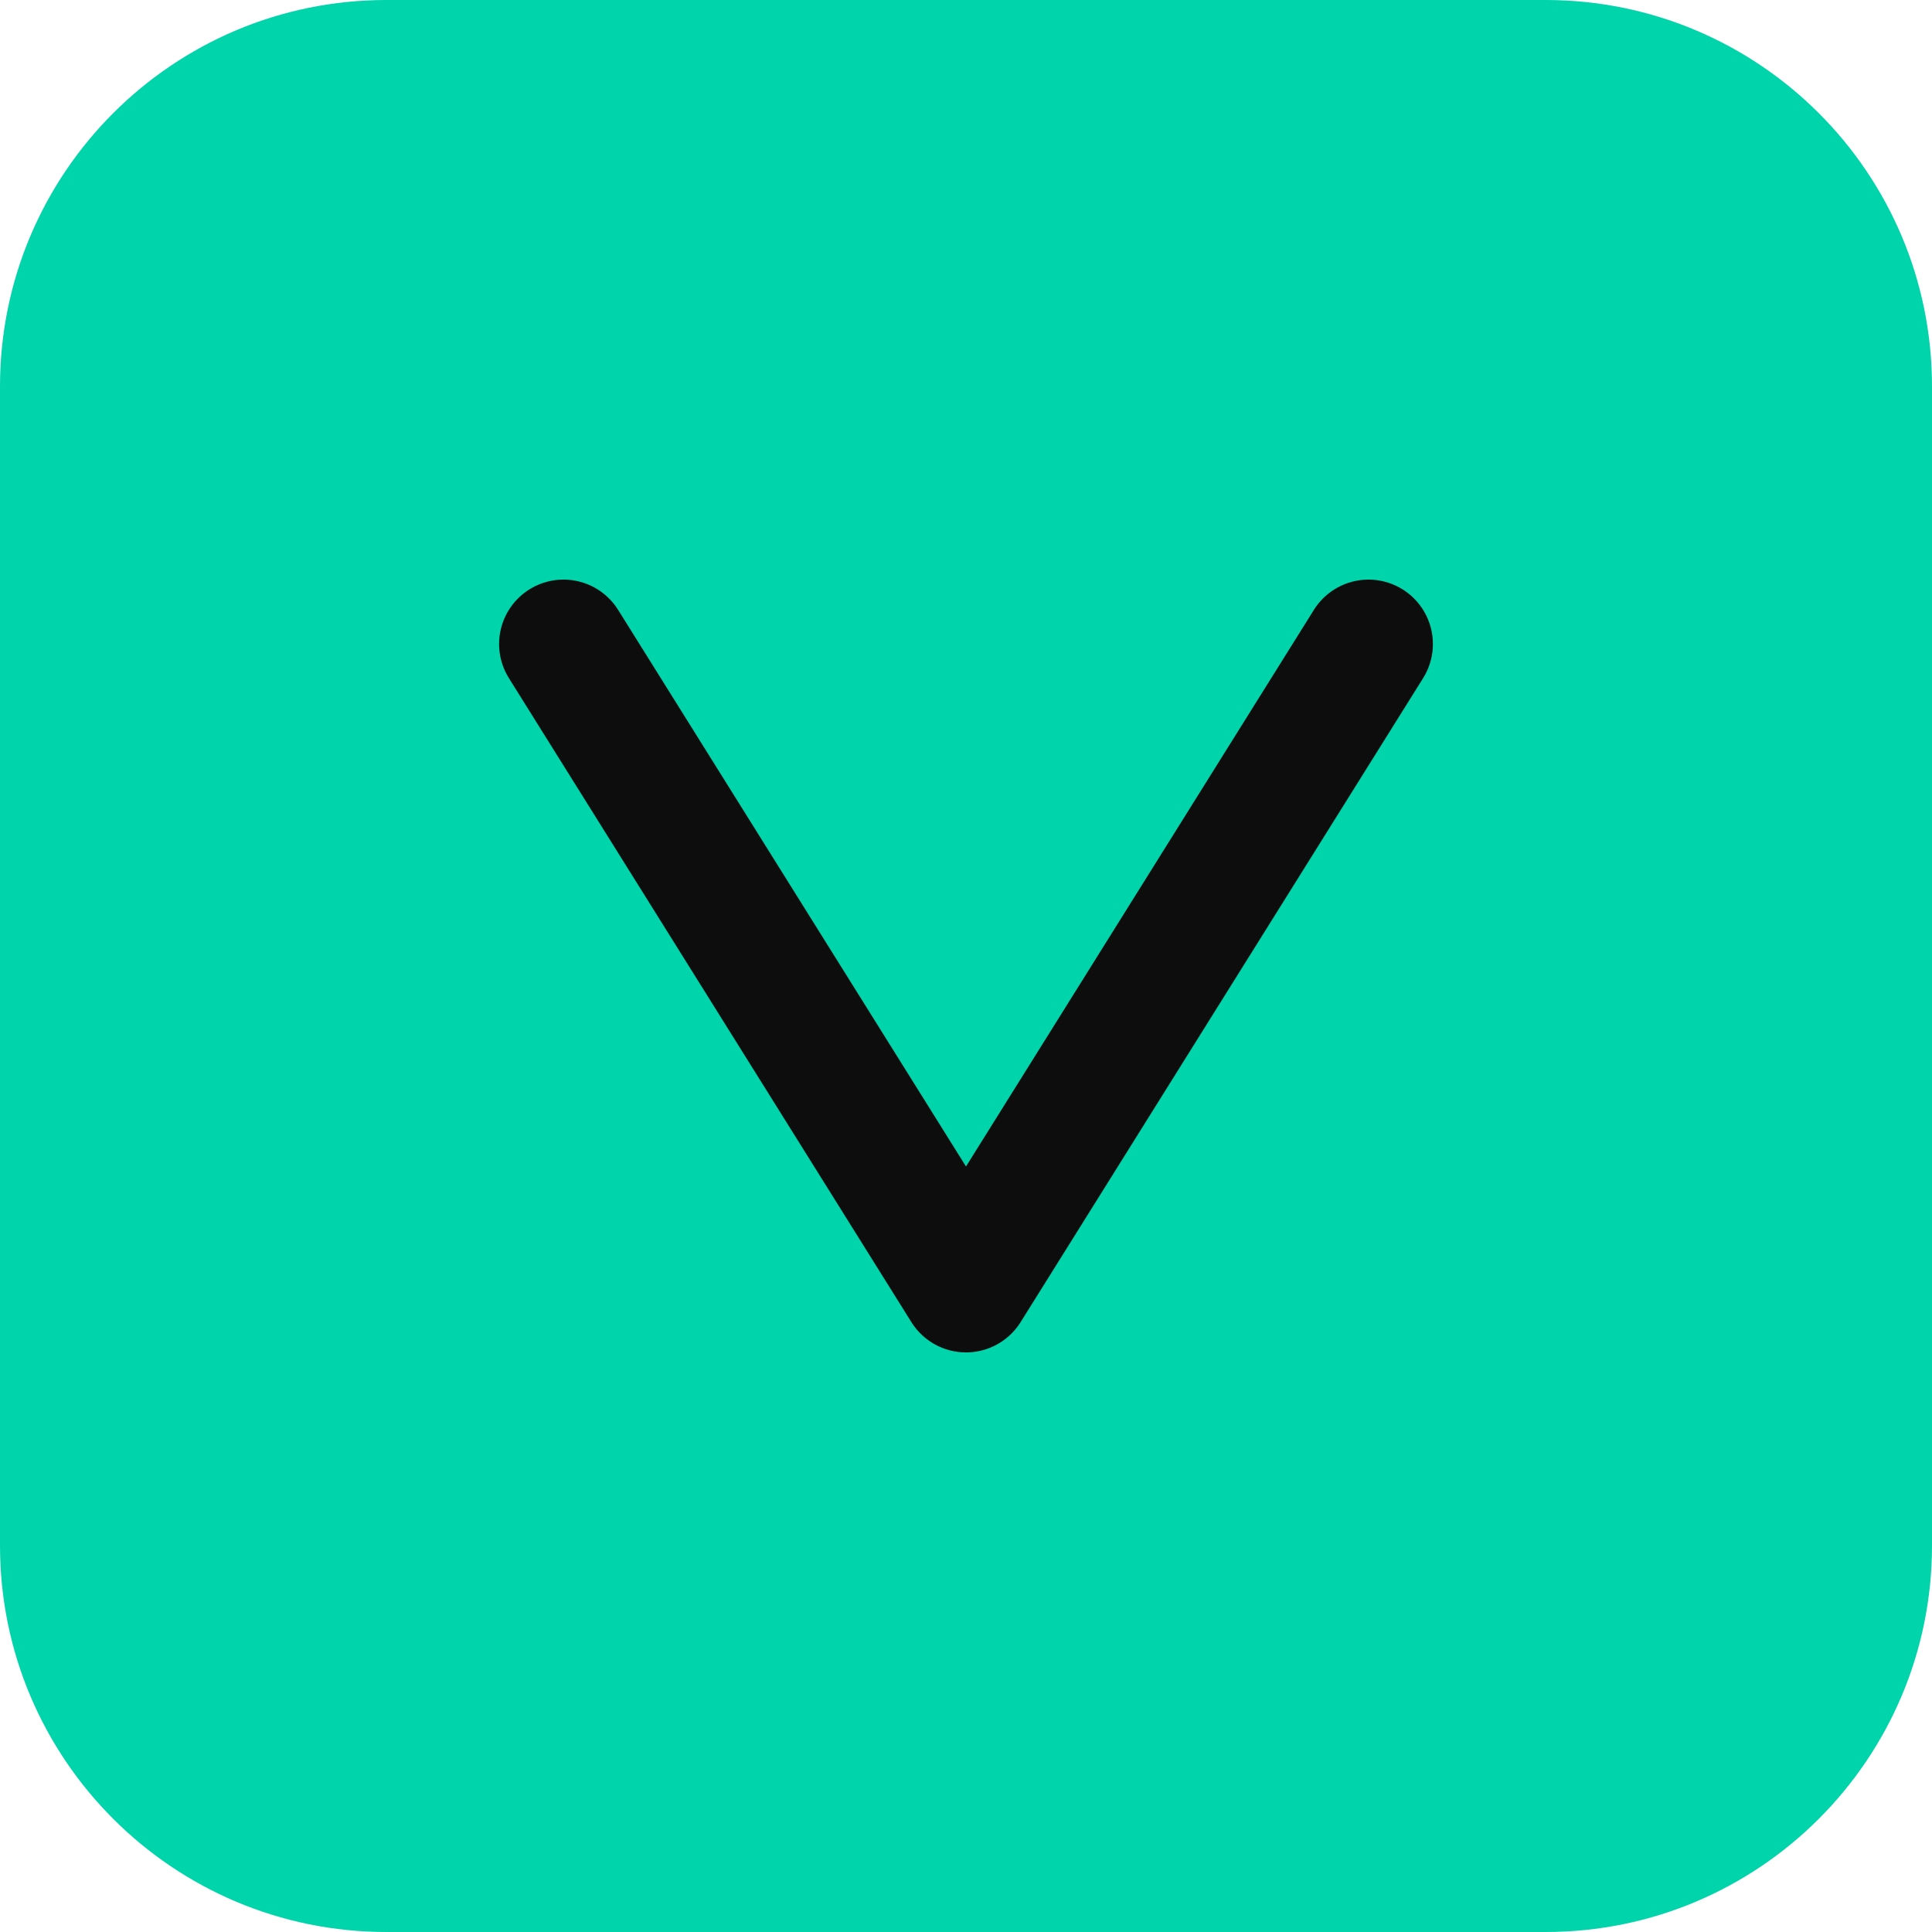
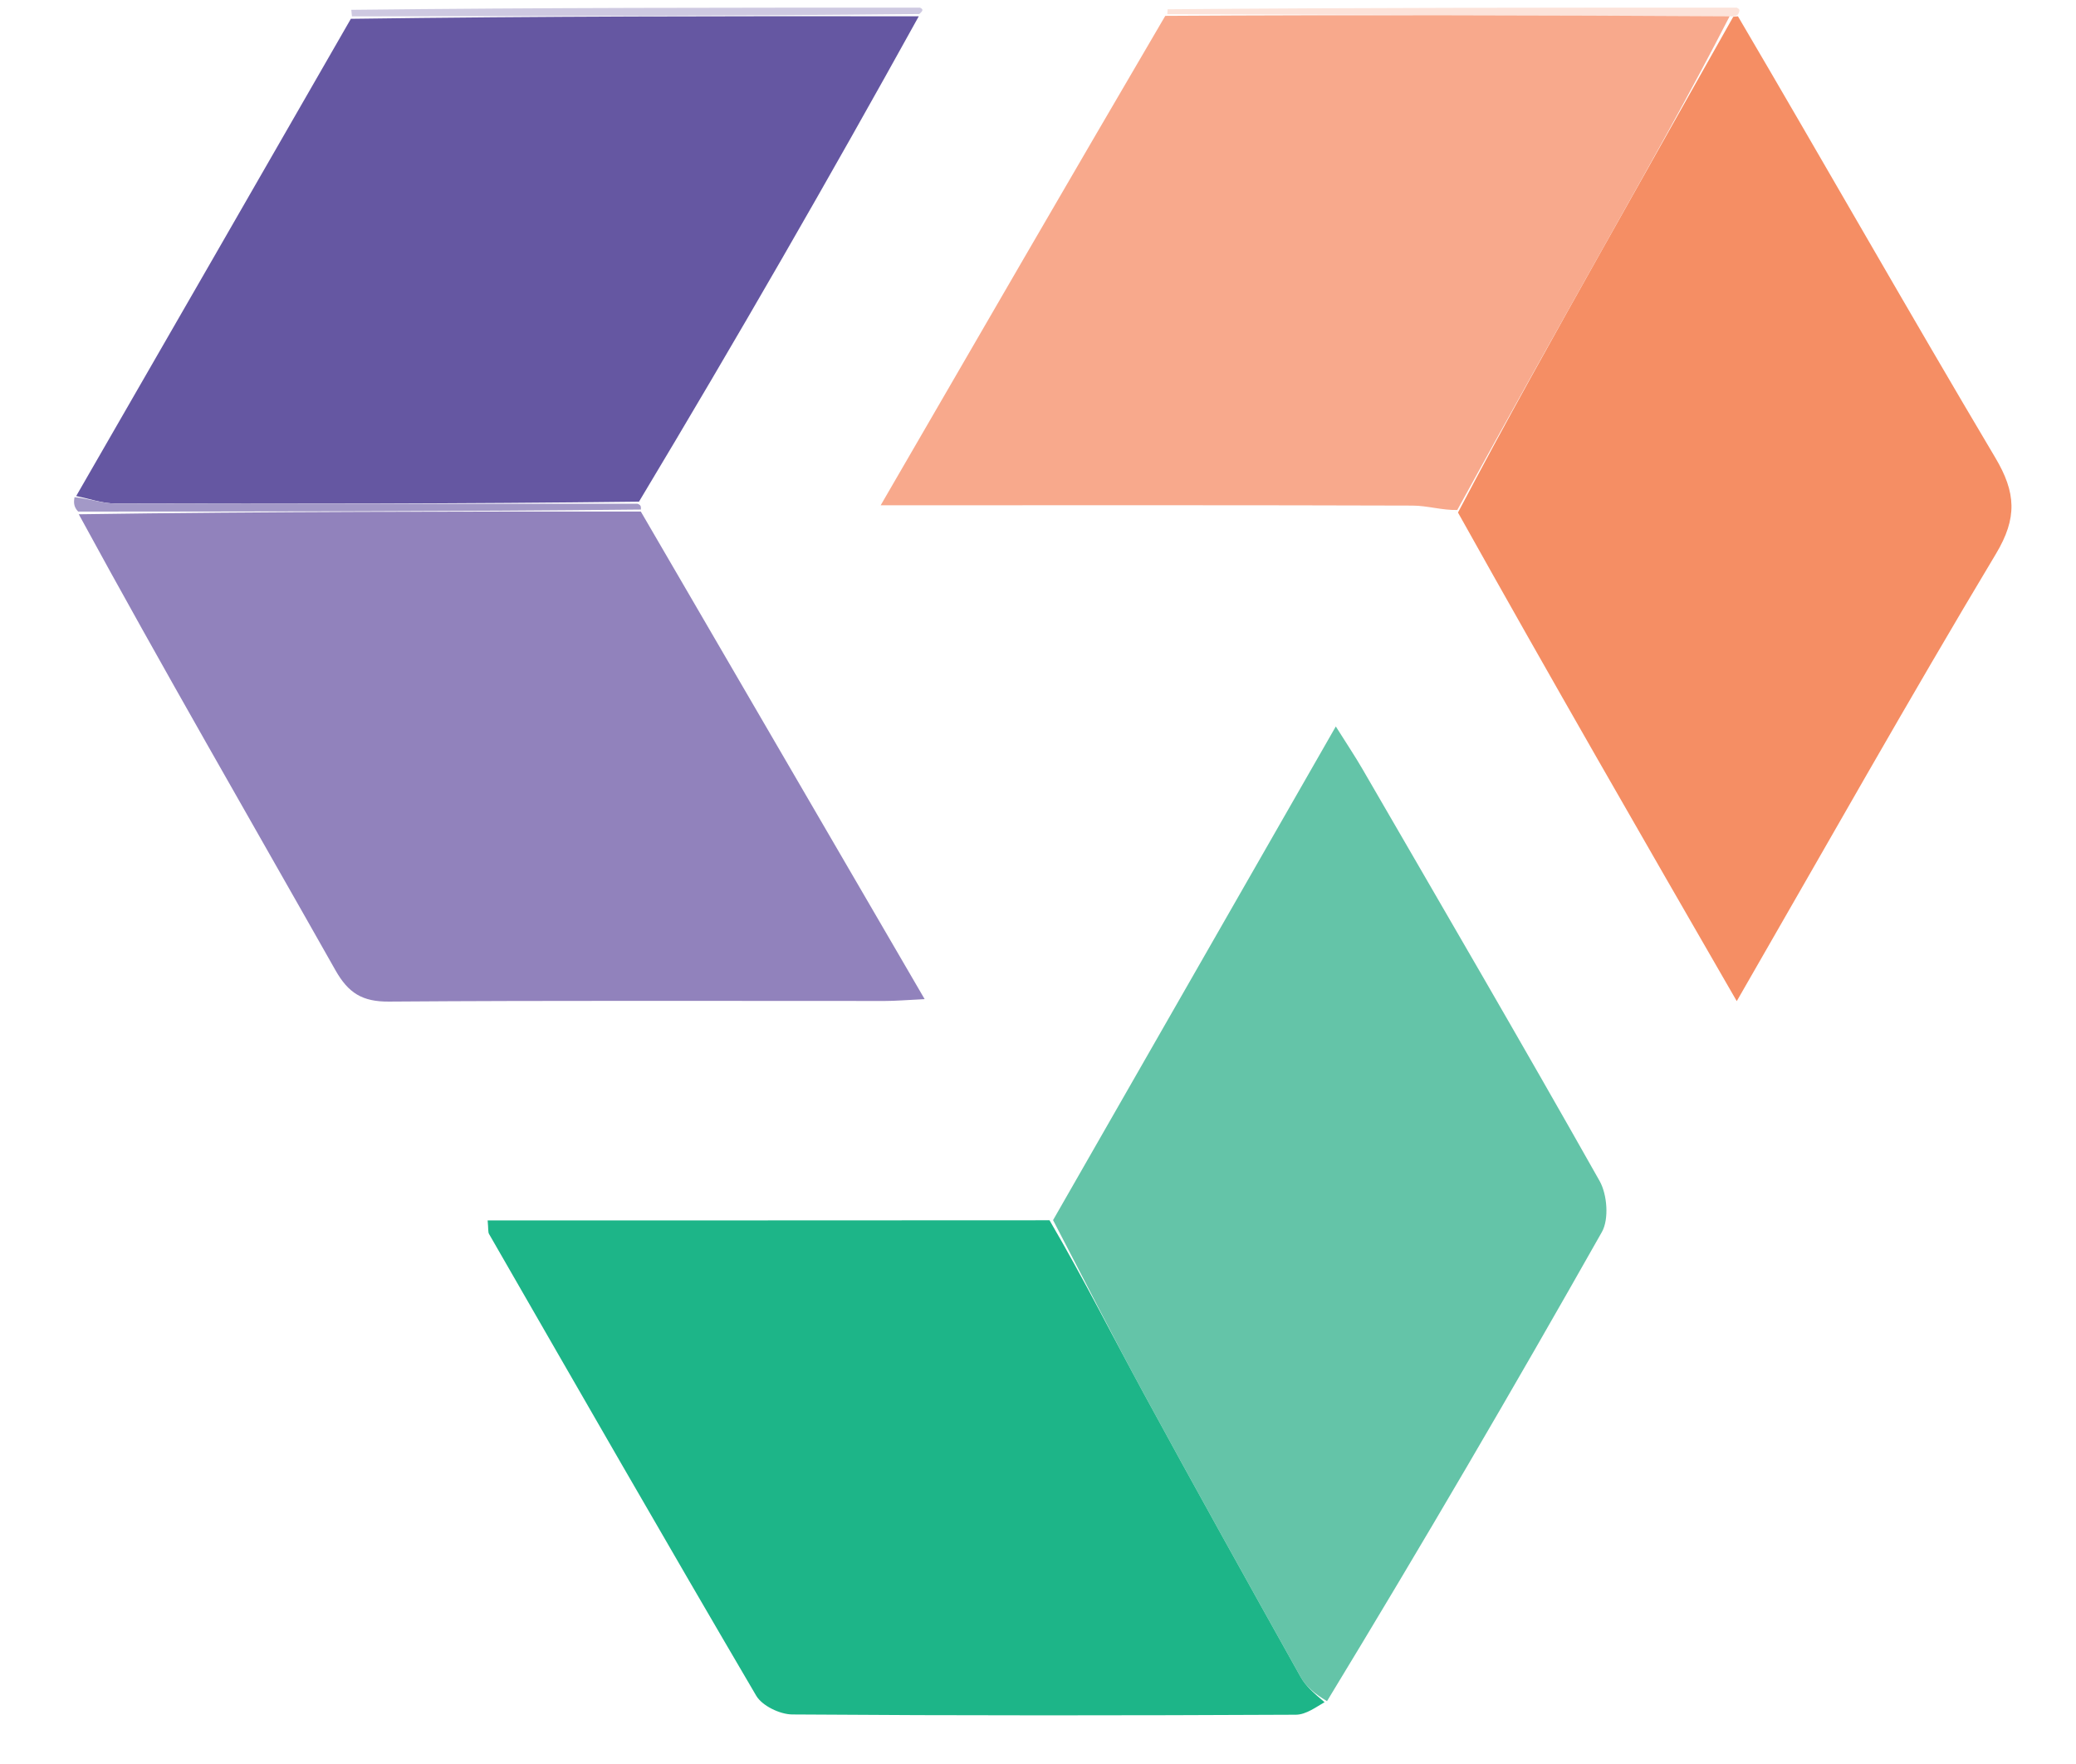
- <svg xmlns="http://www.w3.org/2000/svg" width="120" height="120" viewBox="0 0 120 120" fill="none">
-   <rect width="120" height="120" rx="24" fill="#00D4AA" />
-   <path d="M35 40L60 80L85 40" stroke="#0D0D0D" stroke-width="8" stroke-linecap="round" stroke-linejoin="round" />
-   <path d="M45 55L60 80L75 55" stroke="#0D0D0D" stroke-width="6" stroke-linecap="round" stroke-linejoin="round" opacity="0.5" />
+ <svg xmlns="http://www.w3.org/2000/svg" version="1.1" id="Layer_1" x="0px" y="0px" width="100%" viewBox="0 0 272 231" enable-background="new 0 0 272 231" xml:space="preserve">
+   <path fill="#CEC9E1" opacity="1" stroke="none" d=" M120.531,1  C120.986,1.2 120.972,1.4 120.441,1.839  C95.32,2.101 70.716,2.125 46.111,2.148  C46.092,1.957 46.074,1.766 46.027,1.287  C70.688,1 95.375,1 120.531,1 z" />
+   <path fill="#FCE3DA" opacity="1" stroke="none" d=" M152.94,1.86  C152.94,1.86 152.965,1.429 152.982,1.215  C177.688,1 202.375,1 227.531,1  C227.989,1.19 227.978,1.38 227.735,1.853  C227.502,2.135 227.088,2.202 226.617,2.132  C201.743,1.995 177.341,1.927 152.94,1.86 z" />
+   <path fill="#F58E64" opacity="1" stroke="none" d=" M227.088,2.202  C227.088,2.202 227.502,2.135 227.711,2.138  C239.056,21.436 250.052,40.815 261.431,59.966  C264.131,64.512 264.339,67.838 261.513,72.551  C250.064,91.644 239.139,111.051 227.552,131.154  C215.159,109.664 203.102,88.757 191.027,67.145  C197.338,55.144 203.658,43.843 209.999,32.553  C215.684,22.429 221.391,12.318 227.088,2.202 z" />
+   <path fill="#64C4A8" opacity="1" stroke="none" d=" M137.974,159.841  C150.172,138.546 162.37,117.252 175.019,95.169  C176.485,97.502 177.541,99.073 178.488,100.708  C188.903,118.68 199.376,136.62 209.582,154.711  C210.582,156.484 210.831,159.717 209.881,161.397  C198.267,181.935 186.363,202.309 173.866,222.86  C172.26,221.904 171.107,220.934 170.419,219.704  C163.539,207.398 156.671,195.084 149.935,182.699  C145.826,175.145 141.953,167.464 137.974,159.841 z" />
+   <path fill="#F8A98C" opacity="1" stroke="none" d=" M226.617,2.132  C221.391,12.318 215.684,22.429 209.999,32.553  C203.658,43.843 197.338,55.144 190.935,66.812  C188.932,66.853 187.005,66.241 185.076,66.235  C164.1,66.166 143.123,66.192 122.146,66.192  C120.333,66.192 118.519,66.192 115.388,66.192  C128.047,44.344 140.228,23.321 152.674,2.079  C177.341,1.927 201.743,1.995 226.617,2.132 z" />
+   <path fill="#6557A2" opacity="1" stroke="none" d=" M45.971,2.462  C70.716,2.125 95.32,2.101 120.379,2.134  C108.688,23.275 96.544,44.36 83.721,65.721  C60.402,65.999 37.762,66.023 15.123,65.96  C13.408,65.955 11.695,65.325 9.981,64.985  C21.931,44.248 33.881,23.512 45.971,2.462 z" />
+   <path fill="#1DB588" opacity="1" stroke="none" d=" M137.508,159.859  C141.953,167.464 145.826,175.145 149.935,182.699  C156.671,195.084 163.539,207.398 170.419,219.704  C171.107,220.934 172.26,221.904 173.548,222.994  C172.524,223.565 171.152,224.629 169.775,224.636  C147.785,224.74 125.794,224.762 103.804,224.601  C102.187,224.59 99.856,223.467 99.079,222.143  C87.286,202.055 75.696,181.848 64.075,161.659  C63.929,161.406 64,161.029 63.891,159.877  C88.329,159.877 112.685,159.877 137.508,159.859 z" />
+   <path fill="#9182BC" opacity="1" stroke="none" d=" M83.958,67.011  C96.243,88.112 108.528,109.214 121.149,130.891  C118.825,131.002 117.386,131.131 115.946,131.131  C94.28,131.141 72.614,131.054 50.95,131.212  C47.483,131.237 45.647,130.106 43.947,127.099  C32.723,107.242 21.283,87.508 10.323,67.372  C35.142,67.011 59.55,67.011 83.958,67.011 z" />
+   <path fill="#A399C7" opacity="1" stroke="none" d=" M83.972,66.754  C59.55,67.011 35.142,67.011 10.243,67.02  C9.687,66.446 9.621,65.864 9.768,65.133  C11.695,65.325 13.408,65.955 15.123,65.96  C37.762,66.023 60.402,65.999 83.509,65.99  C83.979,66.154 83.983,66.326 83.972,66.754 z" />
</svg>
